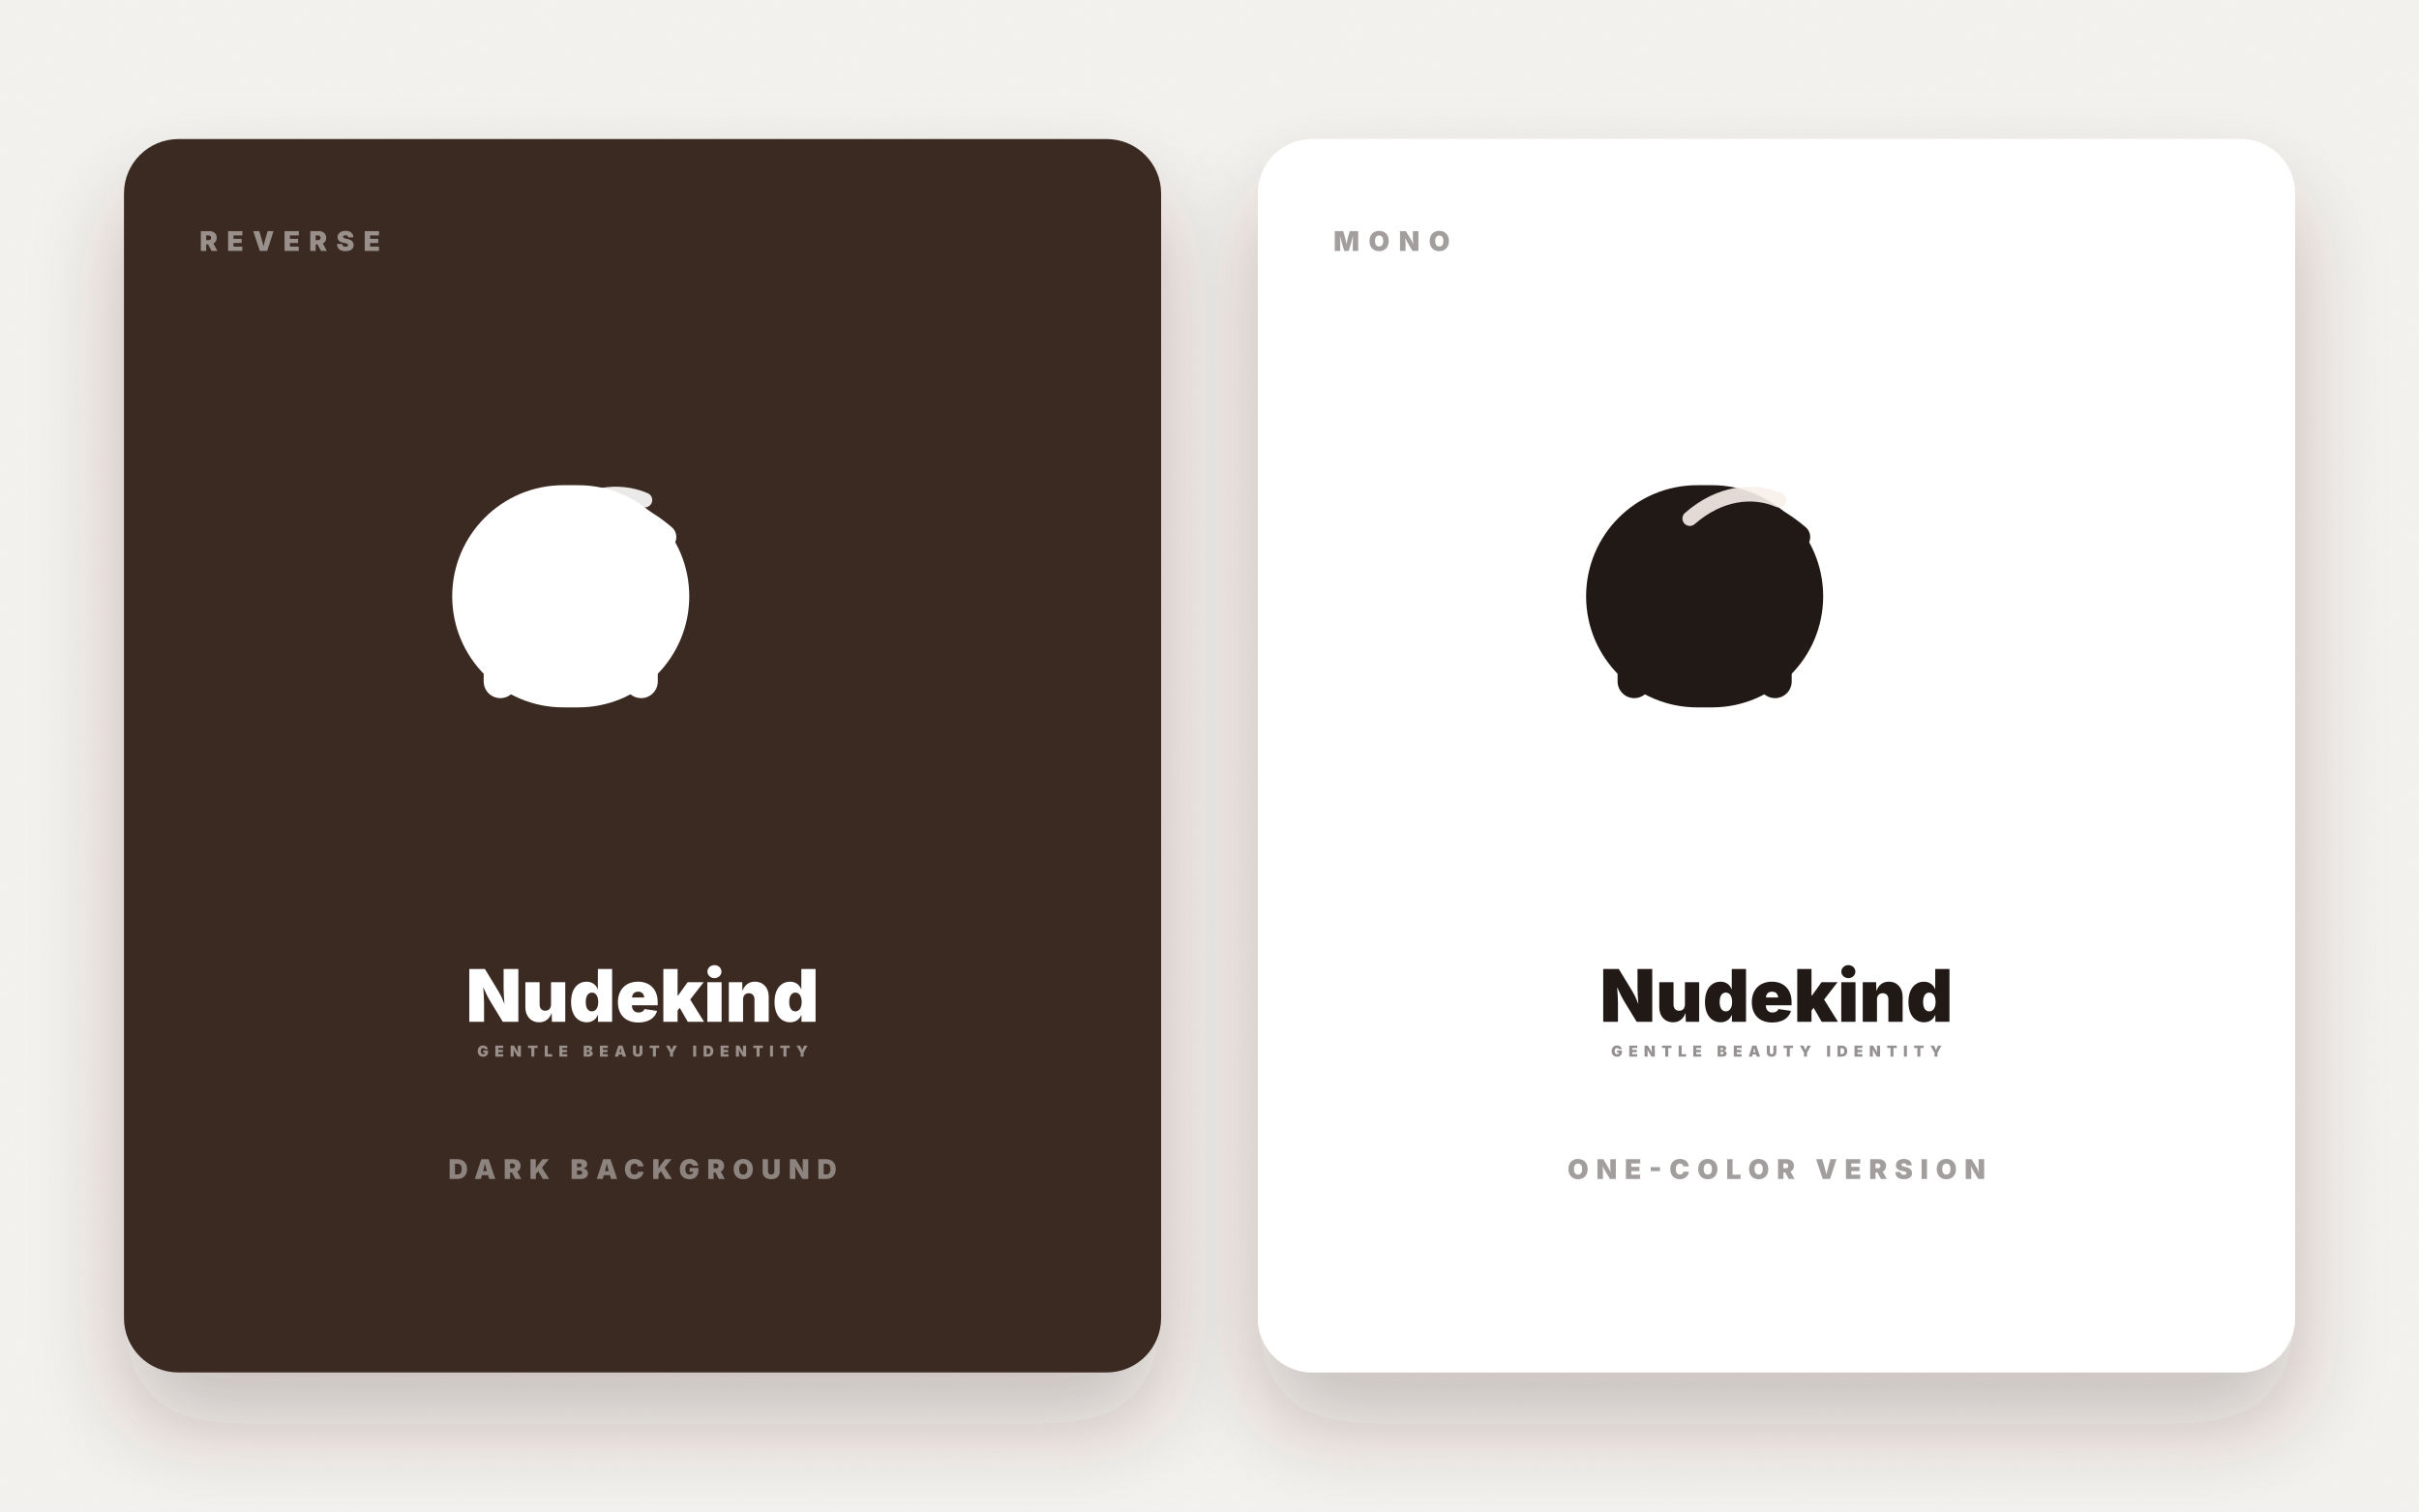
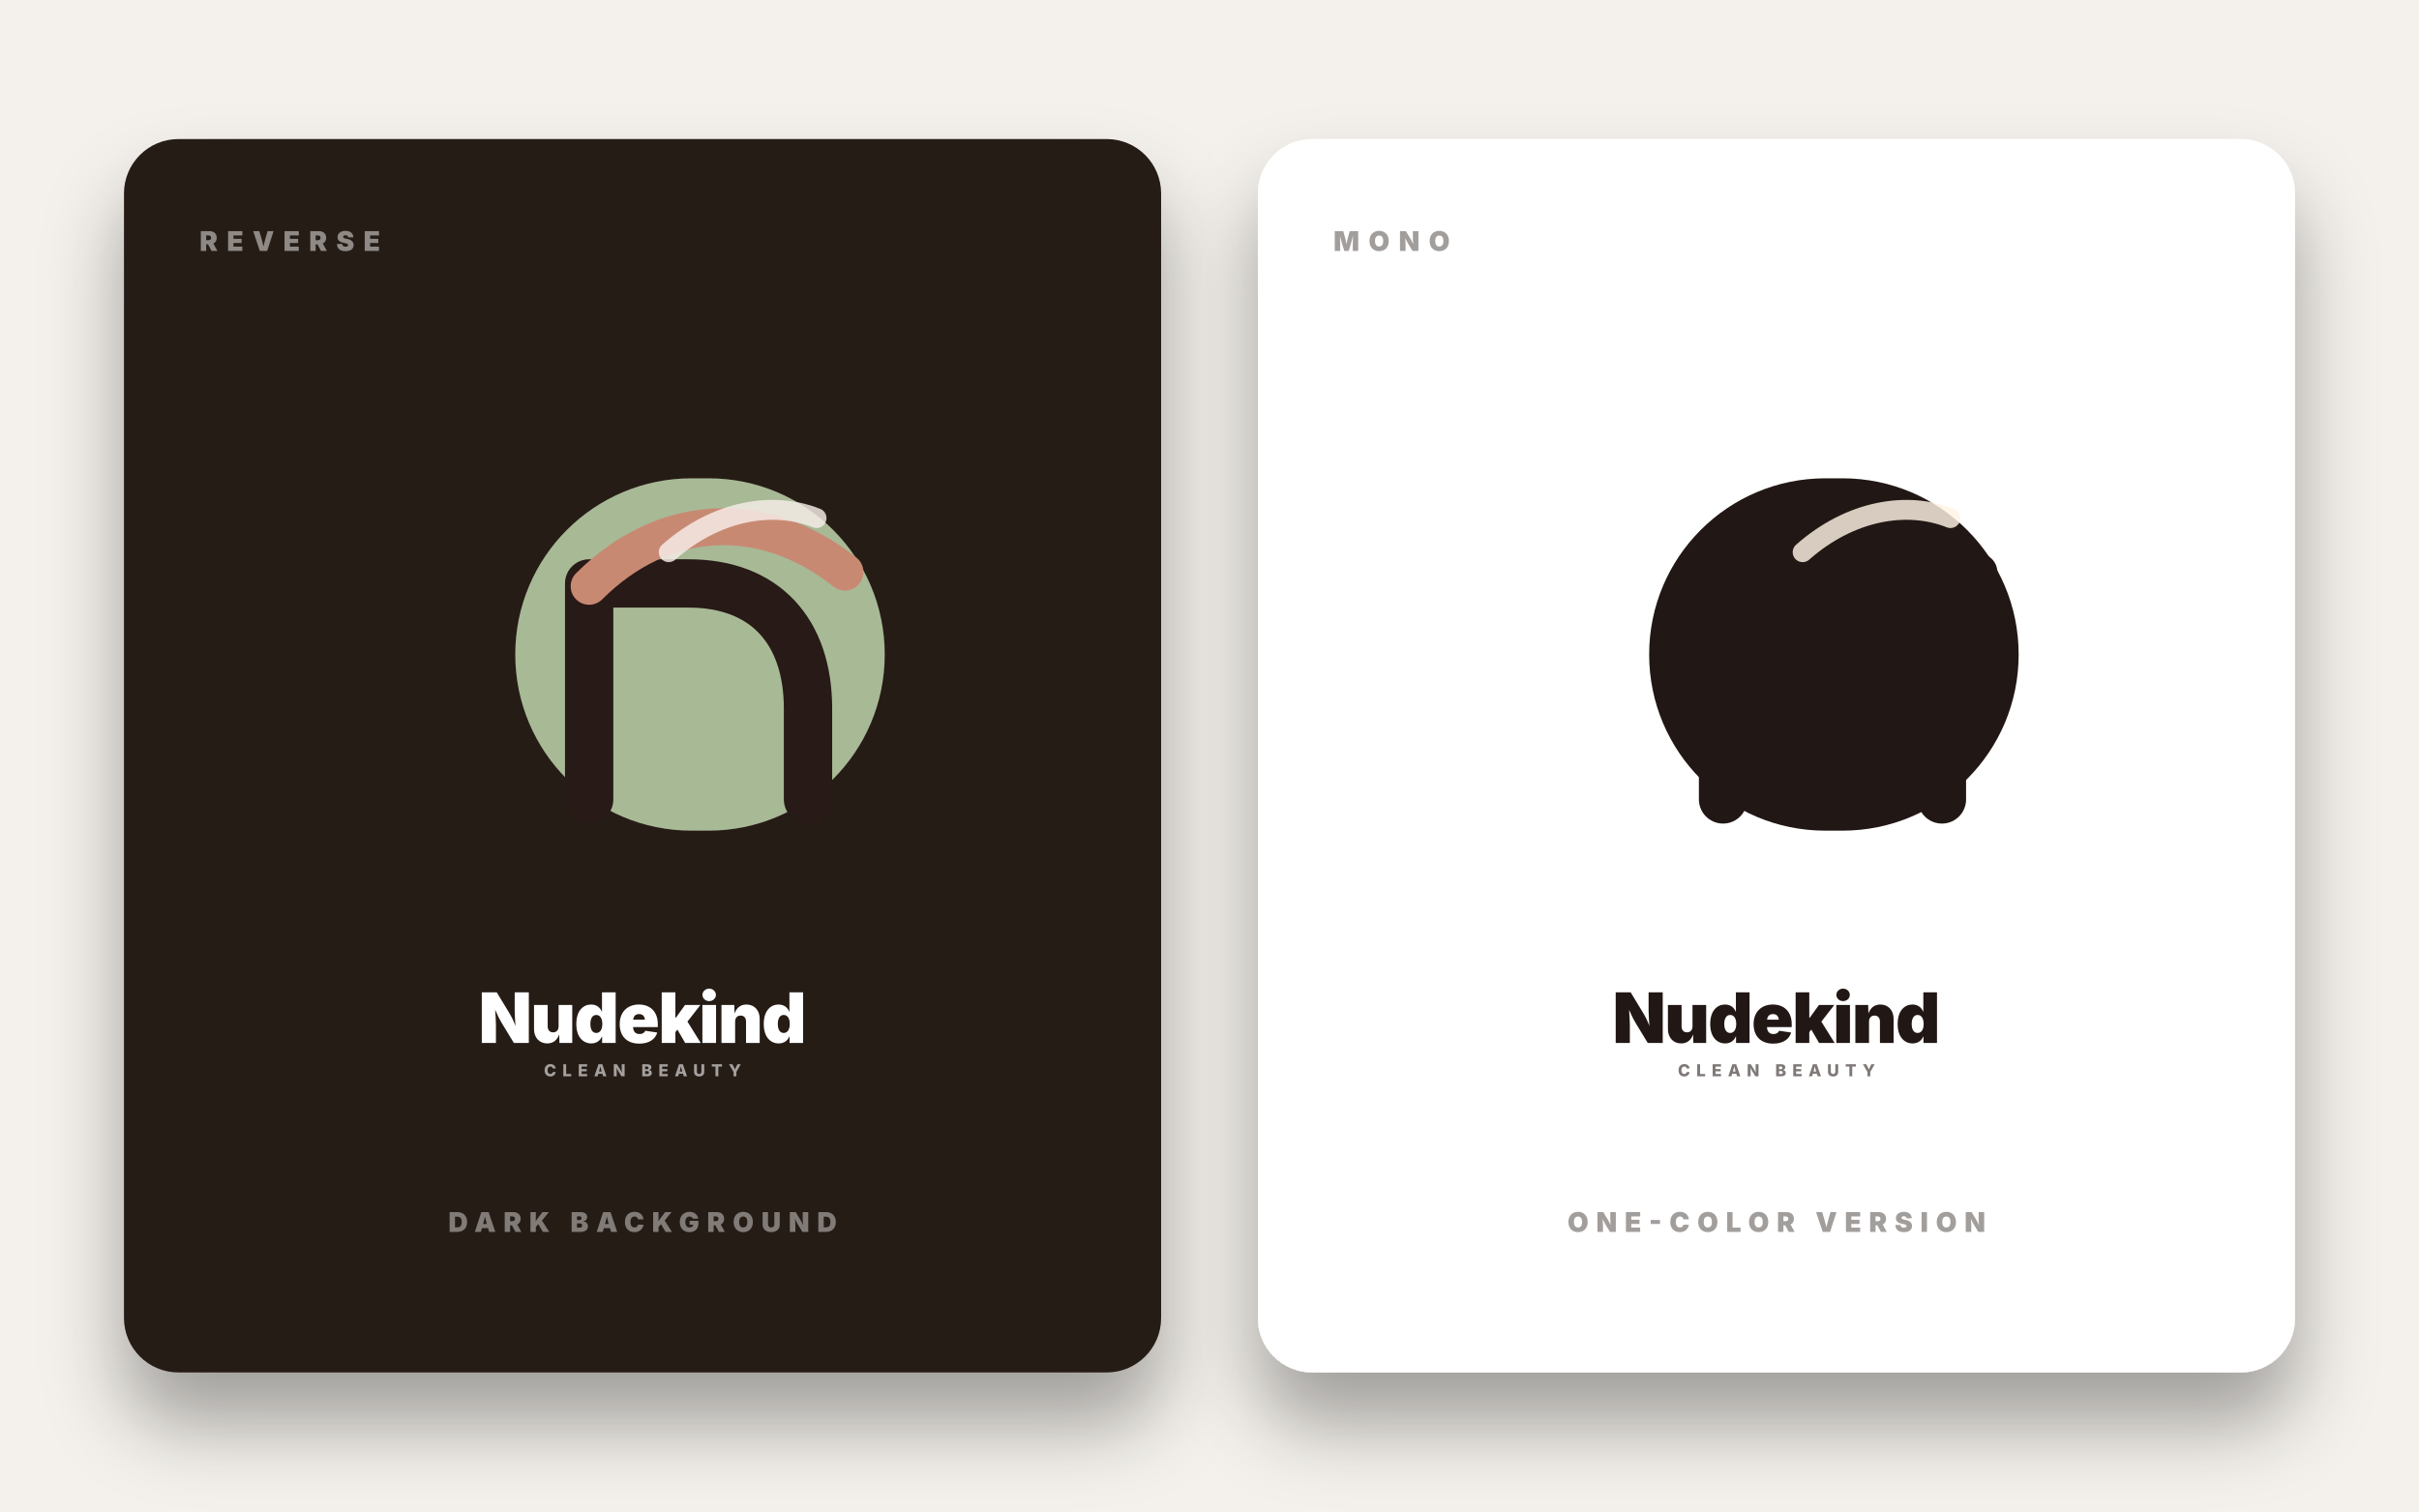
- <svg xmlns="http://www.w3.org/2000/svg" width="1600" height="1000" viewBox="0 0 1600 1000" role="img">
+ <svg xmlns="http://www.w3.org/2000/svg" width="1600" height="1000" viewBox="0 0 1600 1000" fill="none">
  <defs>
-     <filter id="ambientShadow" x="-20%" y="-20%" width="140%" height="150%">
-       <feDropShadow dx="0" dy="34" stdDeviation="30" flood-color="#3B2923" flood-opacity=".24" />
+     <linearGradient id="bg" x1="0" y1="0" x2="1600" y2="1000" gradientUnits="userSpaceOnUse">
+       <stop stop-color="#281A16" />
+       <stop offset=".58" stop-color="#211714" />
+       <stop offset="1" stop-color="#281A16" />
+     </linearGradient>
+     <linearGradient id="paper" x1="0" y1="0" x2="1" y2="1">
+       <stop stop-color="#fffaf0" />
+       <stop offset="1" stop-color="#F8EEE9" />
+     </linearGradient>
+     <linearGradient id="accent" x1="0" y1="0" x2="1" y2="1">
+       <stop stop-color="#C88973" />
+       <stop offset="1" stop-color="#A8B996" />
+     </linearGradient>
+     <filter id="shadow" x="-20%" y="-20%" width="140%" height="150%" color-interpolation-filters="sRGB">
+       <feDropShadow dx="0" dy="34" stdDeviation="26" flood-color="#000000" flood-opacity=".34" />
    </filter>
-     <filter id="contactShadow" x="-20%" y="-20%" width="140%" height="150%">
-       <feDropShadow dx="0" dy="14" stdDeviation="11" flood-color="#000000" flood-opacity=".22" />
+     <filter id="soft" x="-20%" y="-20%" width="140%" height="150%" color-interpolation-filters="sRGB">
+       <feDropShadow dx="0" dy="18" stdDeviation="18" flood-color="#000000" flood-opacity=".20" />
    </filter>
-     <filter id="pressedInk" x="-20%" y="-20%" width="140%" height="140%">
-       <feDropShadow dx="0" dy="1.4" stdDeviation=".6" flood-color="#ffffff" flood-opacity=".45" />
-       <feDropShadow dx="0" dy="2.2" stdDeviation="1.8" flood-color="#000000" flood-opacity=".16" />
-     </filter>
-     <filter id="neonGlow" x="-60%" y="-60%" width="220%" height="220%">
-       <feDropShadow dx="0" dy="0" stdDeviation="5" flood-color="#A7B797" flood-opacity=".45" />
-       <feDropShadow dx="0" dy="0" stdDeviation="16" flood-color="#C88B75" flood-opacity=".28" />
-     </filter>
-     <filter id="paperNoise" x="0" y="0" width="100%" height="100%">
-       <feTurbulence type="fractalNoise" baseFrequency=".92" numOctaves="2" stitchTiles="stitch" />
+     <filter id="texture" x="0" y="0" width="100%" height="100%">
+       <feTurbulence type="fractalNoise" baseFrequency=".8" numOctaves="2" stitchTiles="stitch" />
      <feColorMatrix type="saturate" values="0" />
      <feComponentTransfer>
        <feFuncA type="table" tableValues="0 .045" />
      </feComponentTransfer>
    </filter>
-     <linearGradient id="studioBg" x1="0" y1="0" x2="1" y2="1">
-       <stop offset="0" stop-color="#F8EFEA" />
-       <stop offset=".52" stop-color="#ffffff" />
-       <stop offset="1" stop-color="#A7B797" stop-opacity=".52" />
-     </linearGradient>
-     <linearGradient id="darkPanel" x1="0" y1="0" x2="1" y2="1">
-       <stop offset="0" stop-color="#3B2923" />
-       <stop offset=".65" stop-color="#211916" />
-       <stop offset="1" stop-color="#C88B75" />
-     </linearGradient>
-     <linearGradient id="cardSheen" x1="0" y1="0" x2="1" y2="1">
-       <stop offset="0" stop-color="#ffffff" stop-opacity=".96" />
-       <stop offset=".48" stop-color="#F8EFEA" stop-opacity=".92" />
-       <stop offset=".51" stop-color="#ffffff" stop-opacity=".45" />
-       <stop offset="1" stop-color="#ffffff" stop-opacity=".86" />
-     </linearGradient>
-     <linearGradient id="glass" x1="0" y1="0" x2="1" y2="1">
-       <stop offset="0" stop-color="#ffffff" stop-opacity=".78" />
-       <stop offset=".35" stop-color="#F8EFEA" stop-opacity=".22" />
-       <stop offset="1" stop-color="#ffffff" stop-opacity=".06" />
-     </linearGradient>
  </defs>
-   <rect width="1600" height="1000" fill="#f4f2ee" />
-   <rect width="1600" height="1000" fill="#ffffff" filter="url(#paperNoise)" opacity=".38" />
-   <rect x="82" y="92" width="686" height="816" rx="36" fill="#3B2923" filter="url(#ambientShadow)" />
-   <rect x="832" y="92" width="686" height="816" rx="36" fill="#ffffff" filter="url(#ambientShadow)" />
+   <rect width="1600" height="1000" fill="#F4F1EC" />
+   <rect x="82" y="92" width="686" height="816" rx="36" fill="#281A16" filter="url(#shadow)" />
+   <rect x="832" y="92" width="686" height="816" rx="36" fill="#ffffff" filter="url(#shadow)" />
  <text x="132" y="166" font-family="Inter, Arial, sans-serif" font-size="18" font-weight="950" letter-spacing="6" fill="#ffffff" opacity=".48">REVERSE</text>
-   <g transform="translate(255 272) scale(2.45)">
-     <g>
-       <rect x="18" y="20" width="64" height="60" rx="30" fill="#ffffff" />
-       <path d="M31 73V35h17c13 0 21 8 21 22v16" fill="none" stroke="#ffffff" stroke-width="9" stroke-linecap="round" stroke-linejoin="round" />
-       <path d="M31 36c13-13 30-14 44-2" fill="none" stroke="#ffffff" stroke-width="7" stroke-linecap="round" />
-       <path d="M70 24c-7-3-16-2-24 5" fill="none" stroke="#ffffff" stroke-width="4" stroke-linecap="round" opacity=".9" />
-     </g>
+   <g transform="translate(275 245) scale(1.88)">
+     <rect x="35" y="38" width="130" height="124" rx="62" fill="#A8B996" />
+     <path d="M61 151V75h35c27 0 42 17 42 44v32" fill="none" stroke="#281A16" stroke-width="17" stroke-linecap="round" stroke-linejoin="round" />
+     <path d="M61 76c26-26 61-28 90-5" fill="none" stroke="#C88973" stroke-width="13" stroke-linecap="round" />
+     <path d="M141 52c-15-6-35-3-52 12" fill="none" stroke="#F8EEE9" stroke-width="7" stroke-linecap="round" opacity=".82" />
  </g>
-   <text x="425" y="676" text-anchor="middle" font-family="Inter, Arial, sans-serif" font-size="48" font-weight="950" fill="#ffffff">Nudekind</text>
-   <text x="425" y="699.04" text-anchor="middle" font-family="Inter, Arial, sans-serif" font-size="10" font-weight="850" letter-spacing="4" fill="#ffffff" opacity=".48">GENTLE BEAUTY IDENTITY</text>
-   <text x="425" y="780" text-anchor="middle" font-family="Inter, Arial, sans-serif" font-size="18" font-weight="850" letter-spacing="5" fill="#ffffff" opacity=".42">DARK BACKGROUND</text>
-   <text x="882" y="166" font-family="Inter, Arial, sans-serif" font-size="18" font-weight="950" letter-spacing="6" fill="#211916" opacity=".42">MONO</text>
-   <g transform="translate(1005 272) scale(2.45)">
-     <g>
-       <rect x="18" y="20" width="64" height="60" rx="30" fill="#211916" />
-       <path d="M31 73V35h17c13 0 21 8 21 22v16" fill="none" stroke="#211916" stroke-width="9" stroke-linecap="round" stroke-linejoin="round" />
-       <path d="M31 36c13-13 30-14 44-2" fill="none" stroke="#211916" stroke-width="7" stroke-linecap="round" />
-       <path d="M70 24c-7-3-16-2-24 5" fill="none" stroke="#F8EFEA" stroke-width="4" stroke-linecap="round" opacity=".9" />
-     </g>
+   <text x="425" y="690" text-anchor="middle" fill="#ffffff" font-family="Inter, Montserrat, Arial, sans-serif" font-size="46" font-weight="860" letter-spacing="-1">Nudekind</text>
+   <text x="425" y="712.08" text-anchor="middle" fill="#ffffff" opacity=".58" font-family="Inter, Montserrat, Arial, sans-serif" font-size="11" font-weight="820" letter-spacing="4">CLEAN BEAUTY</text>
+   <text x="425" y="815" text-anchor="middle" font-family="Inter, Arial, sans-serif" font-size="18" font-weight="850" letter-spacing="5" fill="#ffffff" opacity=".42">DARK BACKGROUND</text>
+   <text x="882" y="166" font-family="Inter, Arial, sans-serif" font-size="18" font-weight="950" letter-spacing="6" fill="#211714" opacity=".42">MONO</text>
+   <g transform="translate(1025 245) scale(1.88)">
+     <rect x="35" y="38" width="130" height="124" rx="62" fill="#211714" />
+     <path d="M61 151V75h35c27 0 42 17 42 44v32" fill="none" stroke="#211714" stroke-width="17" stroke-linecap="round" stroke-linejoin="round" />
+     <path d="M61 76c26-26 61-28 90-5" fill="none" stroke="#211714" stroke-width="13" stroke-linecap="round" />
+     <path d="M141 52c-15-6-35-3-52 12" fill="none" stroke="#FFF4E4" stroke-width="7" stroke-linecap="round" opacity=".82" />
  </g>
-   <text x="1175" y="676" text-anchor="middle" font-family="Inter, Arial, sans-serif" font-size="48" font-weight="950" fill="#211916">Nudekind</text>
-   <text x="1175" y="699.04" text-anchor="middle" font-family="Inter, Arial, sans-serif" font-size="10" font-weight="850" letter-spacing="4" fill="#211916" opacity=".48">GENTLE BEAUTY IDENTITY</text>
-   <text x="1175" y="780" text-anchor="middle" font-family="Inter, Arial, sans-serif" font-size="18" font-weight="850" letter-spacing="5" fill="#211916" opacity=".42">ONE-COLOR VERSION</text>
+   <text x="1175" y="690" text-anchor="middle" fill="#211714" font-family="Inter, Montserrat, Arial, sans-serif" font-size="46" font-weight="860" letter-spacing="-1">Nudekind</text>
+   <text x="1175" y="712.08" text-anchor="middle" fill="#211714" opacity=".58" font-family="Inter, Montserrat, Arial, sans-serif" font-size="11" font-weight="820" letter-spacing="4">CLEAN BEAUTY</text>
+   <text x="1175" y="815" text-anchor="middle" font-family="Inter, Arial, sans-serif" font-size="18" font-weight="850" letter-spacing="5" fill="#211714" opacity=".42">ONE-COLOR VERSION</text>
</svg>
